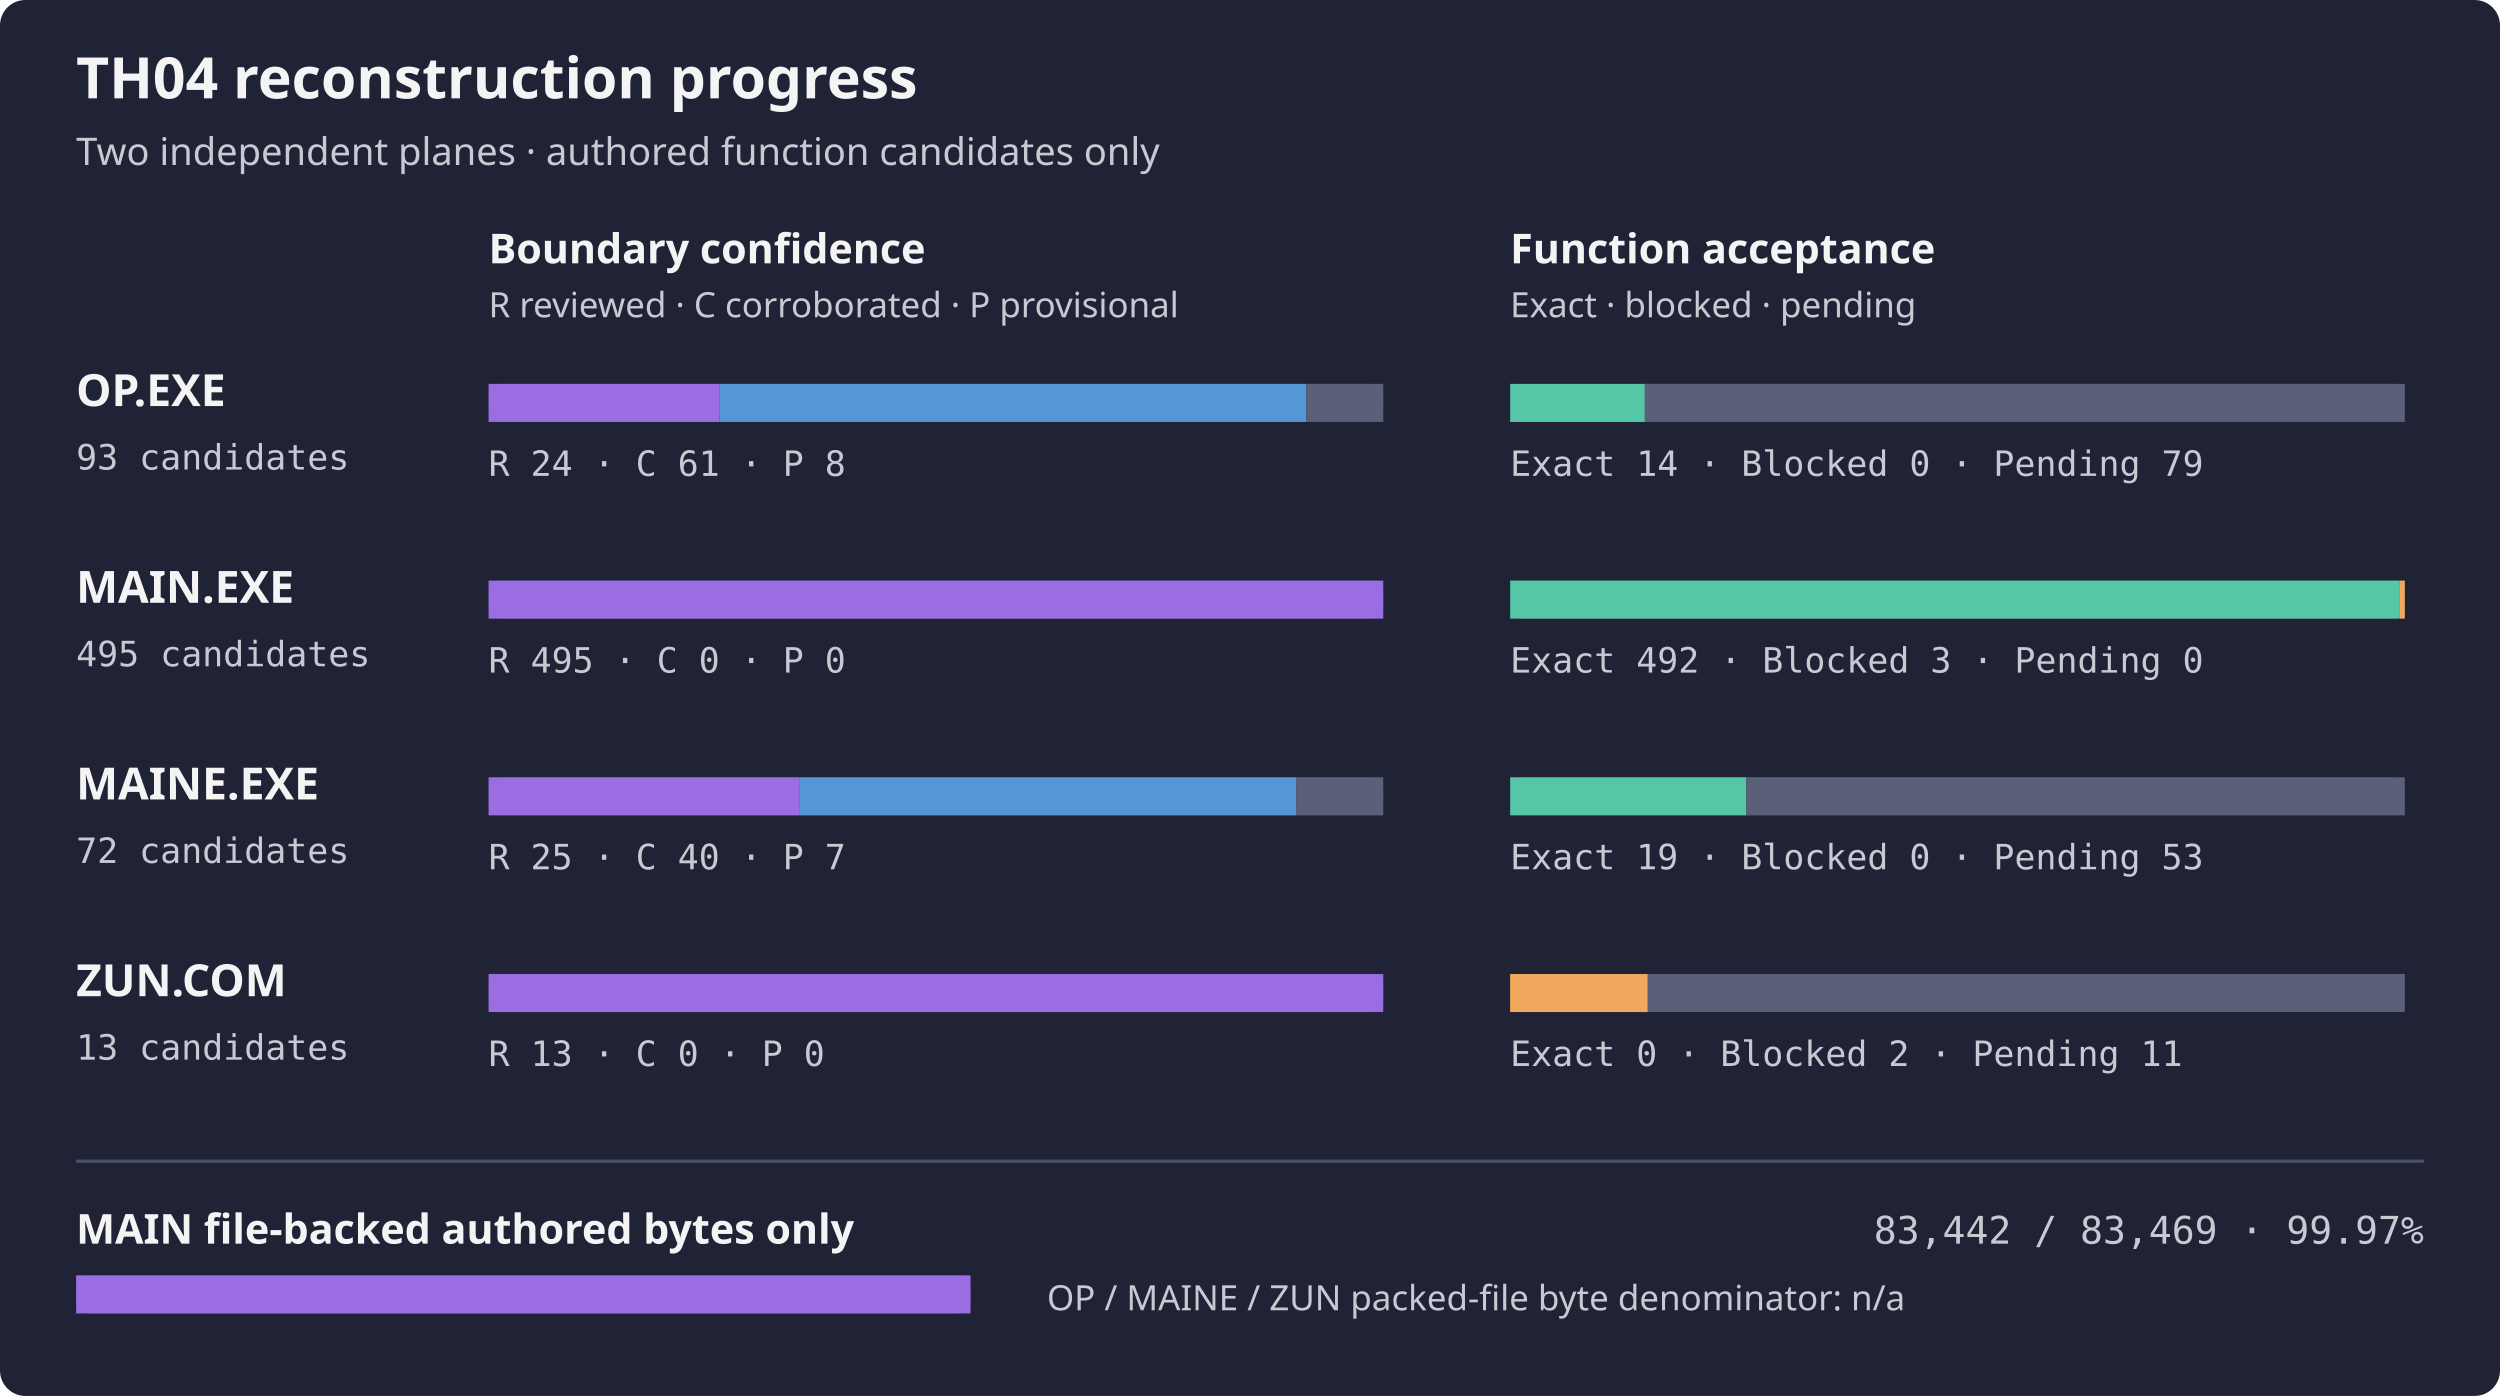
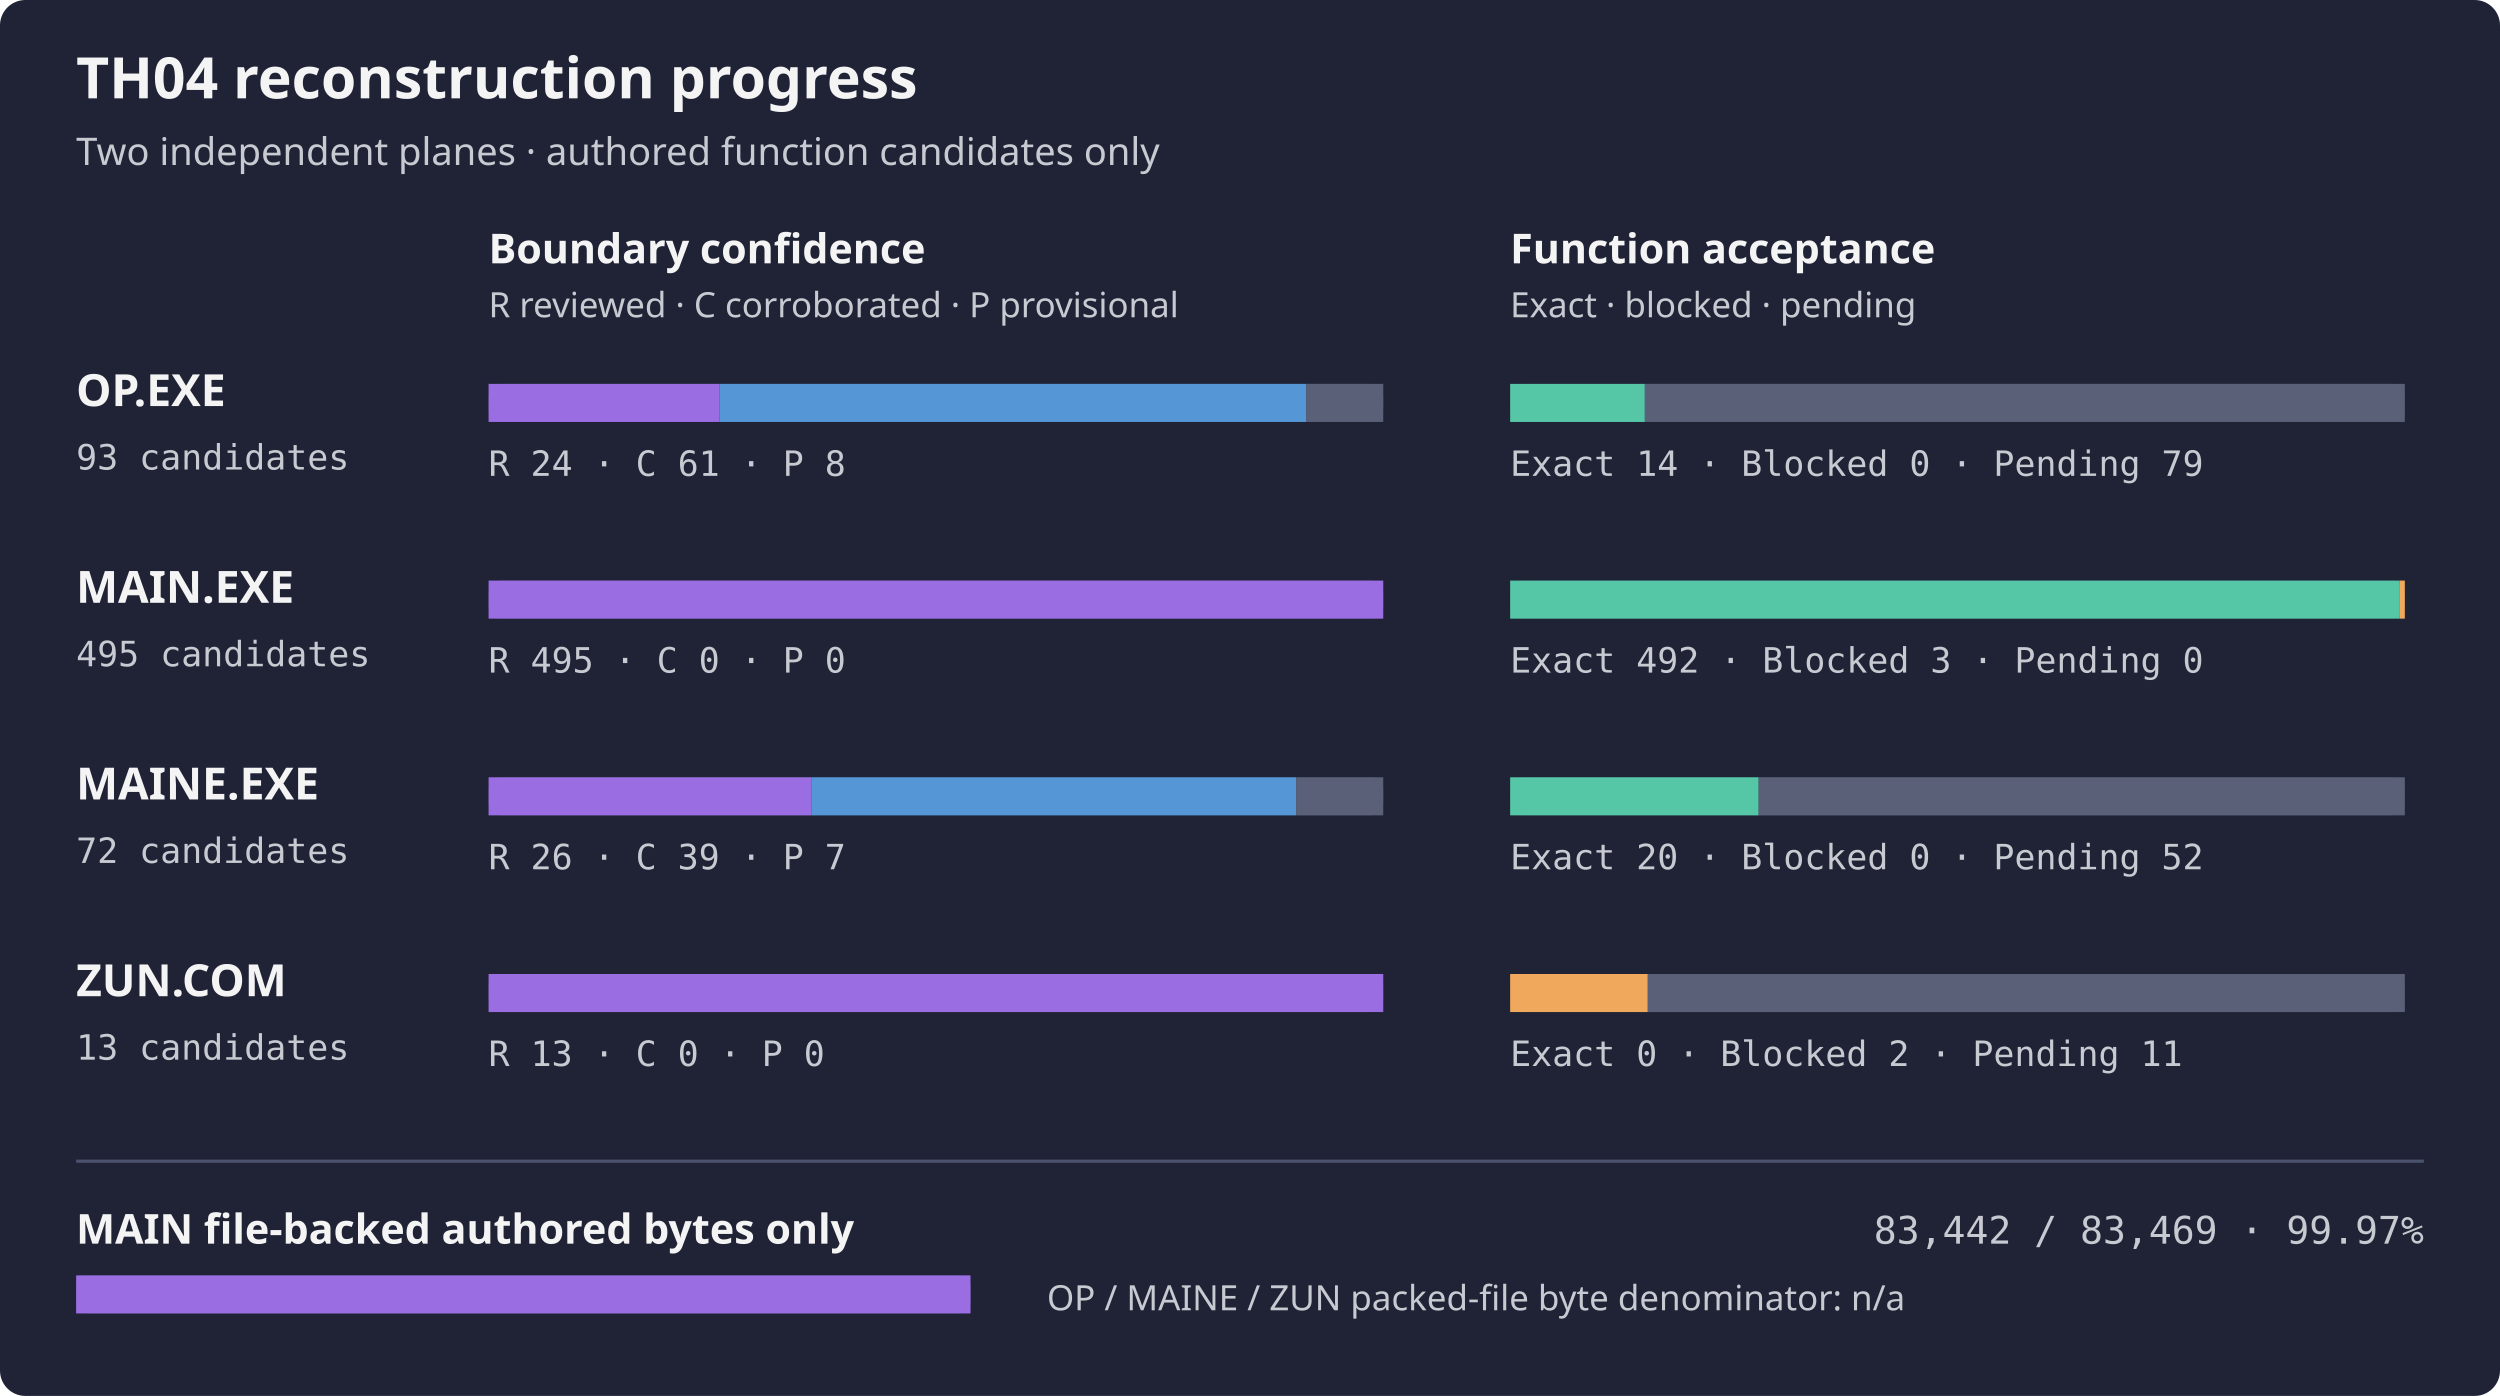
<svg xmlns="http://www.w3.org/2000/svg" width="788" height="440" role="img" aria-label="TH04 per-artifact reconstruction progress">
  <rect width="788" height="440" rx="8" fill="#1f2335" />
  <text x="24" y="31" fill="#f4f4f5" font-family="sans-serif" font-size="18" font-weight="600">TH04 reconstruction progress</text>
  <text x="24" y="52" fill="#c8cad2" font-family="sans-serif" font-size="12">Two independent planes · authored function candidates only</text>
  <text x="154" y="83" fill="#f4f4f5" font-family="sans-serif" font-size="13" font-weight="600">Boundary confidence</text>
  <text x="476" y="83" fill="#f4f4f5" font-family="sans-serif" font-size="13" font-weight="600">Function acceptance</text>
  <text x="154" y="100" fill="#c8cad2" font-family="sans-serif" font-size="11">R reviewed · C corroborated · P provisional</text>
  <text x="476" y="100" fill="#c8cad2" font-family="sans-serif" font-size="11">Exact · blocked · pending</text>
  <text x="24" y="128" fill="#f4f4f5" font-family="sans-serif" font-size="14" font-weight="600">OP.EXE</text>
  <text x="24" y="148" fill="#c8cad2" font-family="monospace" font-size="11">93 candidates</text>
  <rect x="154" y="121" width="282" height="12" rx="4" fill="#353b52" />
  <rect x="154.00" y="121" width="72.77" height="12" fill="#9b6de3" />
  <rect x="226.77" y="121" width="184.97" height="12" fill="#5496d6" />
  <rect x="411.74" y="121" width="24.26" height="12" fill="#596078" />
  <rect x="476" y="121" width="282" height="12" rx="4" fill="#353b52" />
  <rect x="476.00" y="121" width="42.45" height="12" fill="#55c7a6" />
  <rect x="518.45" y="121" width="239.55" height="12" fill="#596078" />
  <text x="154" y="150" fill="#c8cad2" font-family="monospace" font-size="11">R 24 · C 61 · P 8</text>
  <text x="476" y="150" fill="#c8cad2" font-family="monospace" font-size="11">Exact 14 · Blocked 0 · Pending 79</text>
  <text x="24" y="190" fill="#f4f4f5" font-family="sans-serif" font-size="14" font-weight="600">MAIN.EXE</text>
  <text x="24" y="210" fill="#c8cad2" font-family="monospace" font-size="11">495 candidates</text>
  <rect x="154" y="183" width="282" height="12" rx="4" fill="#353b52" />
  <rect x="154.00" y="183" width="282.00" height="12" fill="#9b6de3" />
  <rect x="476" y="183" width="282" height="12" rx="4" fill="#353b52" />
  <rect x="476.00" y="183" width="280.29" height="12" fill="#55c7a6" />
  <rect x="756.29" y="183" width="1.71" height="12" fill="#f0a95c" />
  <text x="154" y="212" fill="#c8cad2" font-family="monospace" font-size="11">R 495 · C 0 · P 0</text>
  <text x="476" y="212" fill="#c8cad2" font-family="monospace" font-size="11">Exact 492 · Blocked 3 · Pending 0</text>
  <text x="24" y="252" fill="#f4f4f5" font-family="sans-serif" font-size="14" font-weight="600">MAINE.EXE</text>
  <text x="24" y="272" fill="#c8cad2" font-family="monospace" font-size="11">72 candidates</text>
  <rect x="154" y="245" width="282" height="12" rx="4" fill="#353b52" />
-   <rect x="154.00" y="245" width="97.92" height="12" fill="#9b6de3" />
-   <rect x="251.92" y="245" width="156.67" height="12" fill="#5496d6" />
+   <rect x="154.00" y="245" width="101.83" height="12" fill="#9b6de3" />
+   <rect x="255.83" y="245" width="152.75" height="12" fill="#5496d6" />
  <rect x="408.58" y="245" width="27.42" height="12" fill="#596078" />
  <rect x="476" y="245" width="282" height="12" rx="4" fill="#353b52" />
-   <rect x="476.00" y="245" width="74.42" height="12" fill="#55c7a6" />
-   <rect x="550.42" y="245" width="207.58" height="12" fill="#596078" />
-   <text x="154" y="274" fill="#c8cad2" font-family="monospace" font-size="11">R 25 · C 40 · P 7</text>
-   <text x="476" y="274" fill="#c8cad2" font-family="monospace" font-size="11">Exact 19 · Blocked 0 · Pending 53</text>
+   <rect x="476.00" y="245" width="78.33" height="12" fill="#55c7a6" />
+   <rect x="554.33" y="245" width="203.67" height="12" fill="#596078" />
+   <text x="154" y="274" fill="#c8cad2" font-family="monospace" font-size="11">R 26 · C 39 · P 7</text>
+   <text x="476" y="274" fill="#c8cad2" font-family="monospace" font-size="11">Exact 20 · Blocked 0 · Pending 52</text>
  <text x="24" y="314" fill="#f4f4f5" font-family="sans-serif" font-size="14" font-weight="600">ZUN.COM</text>
  <text x="24" y="334" fill="#c8cad2" font-family="monospace" font-size="11">13 candidates</text>
  <rect x="154" y="307" width="282" height="12" rx="4" fill="#353b52" />
  <rect x="154.00" y="307" width="282.00" height="12" fill="#9b6de3" />
  <rect x="476" y="307" width="282" height="12" rx="4" fill="#353b52" />
  <rect x="476.00" y="307" width="43.38" height="12" fill="#f0a95c" />
  <rect x="519.38" y="307" width="238.62" height="12" fill="#596078" />
  <text x="154" y="336" fill="#c8cad2" font-family="monospace" font-size="11">R 13 · C 0 · P 0</text>
  <text x="476" y="336" fill="#c8cad2" font-family="monospace" font-size="11">Exact 0 · Blocked 2 · Pending 11</text>
  <path d="M24 366 H764" stroke="#4b526d" />
  <text x="24" y="392" fill="#f4f4f5" font-family="sans-serif" font-size="13" font-weight="600">MAIN file-backed authored bytes only</text>
  <text x="764" y="392" fill="#c8cad2" text-anchor="end" font-family="monospace" font-size="12">83,442 / 83,469 · 99.97%</text>
  <rect x="24" y="402" width="282" height="12" rx="4" fill="#353b52" />
  <rect x="24" y="402" width="281.91" height="12" fill="#9b6de3" />
  <text x="330" y="413" fill="#c8cad2" font-family="sans-serif" font-size="11">OP / MAINE / ZUN packed-file byte denominator: n/a</text>
</svg>
